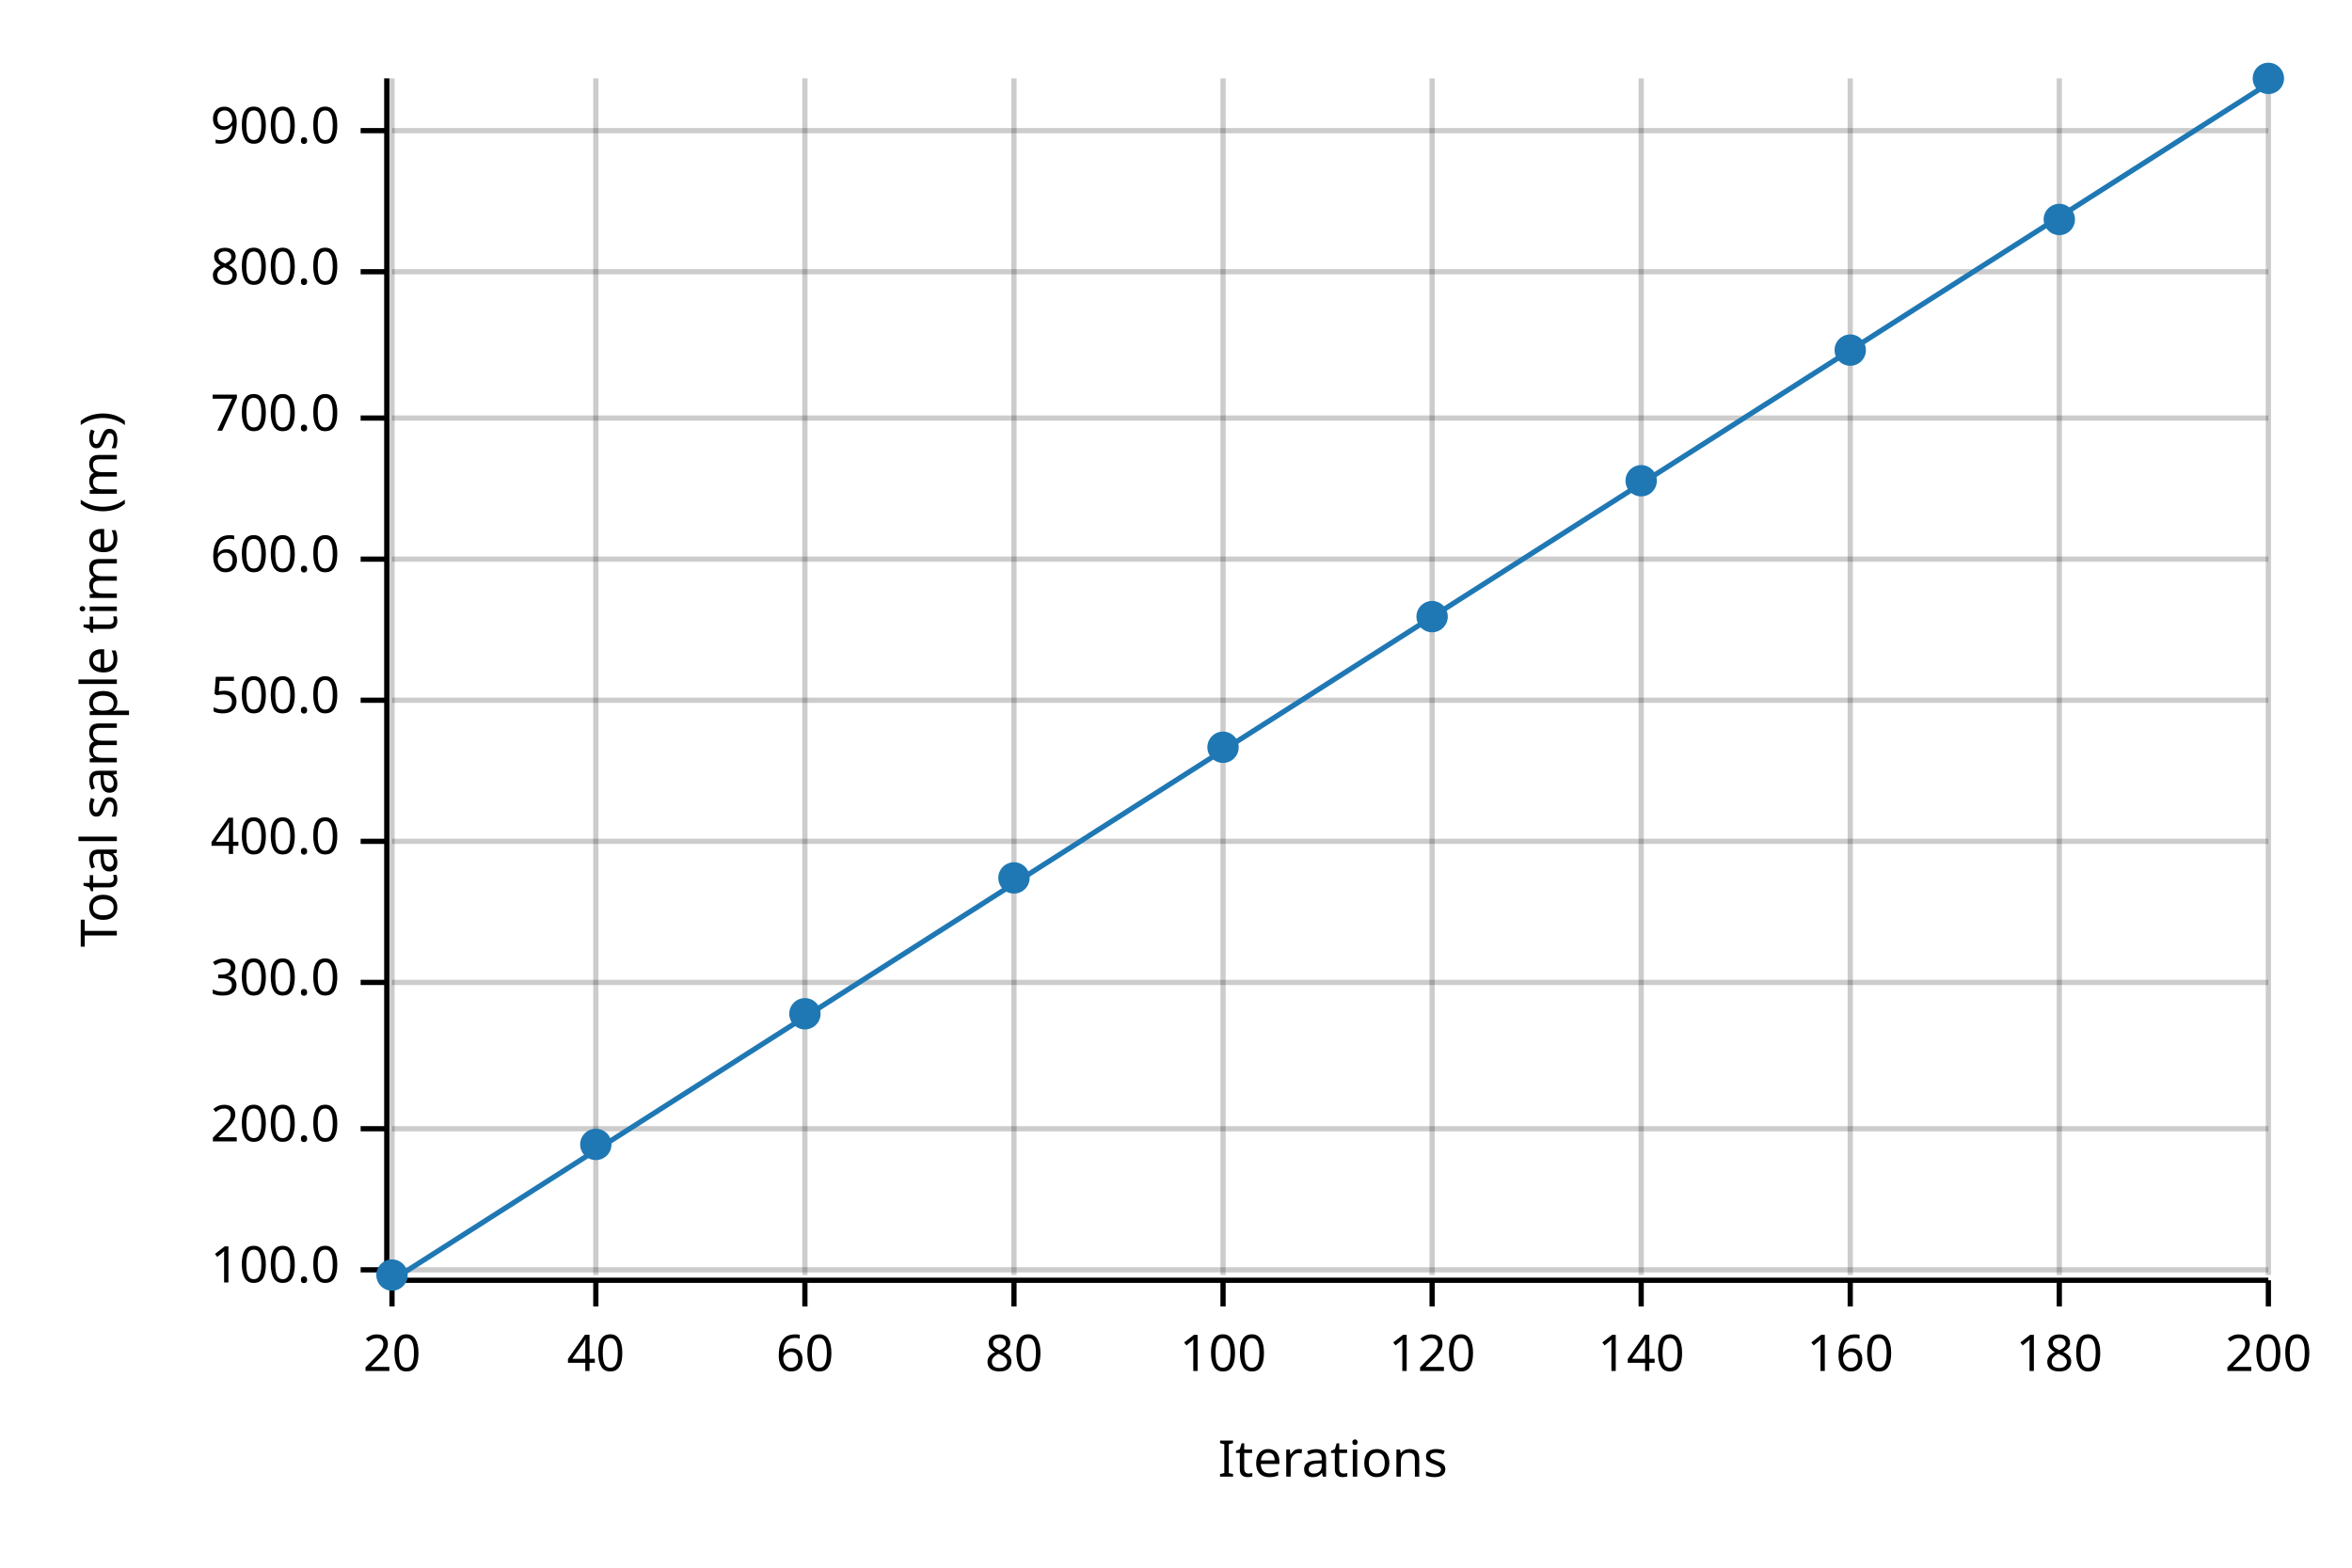
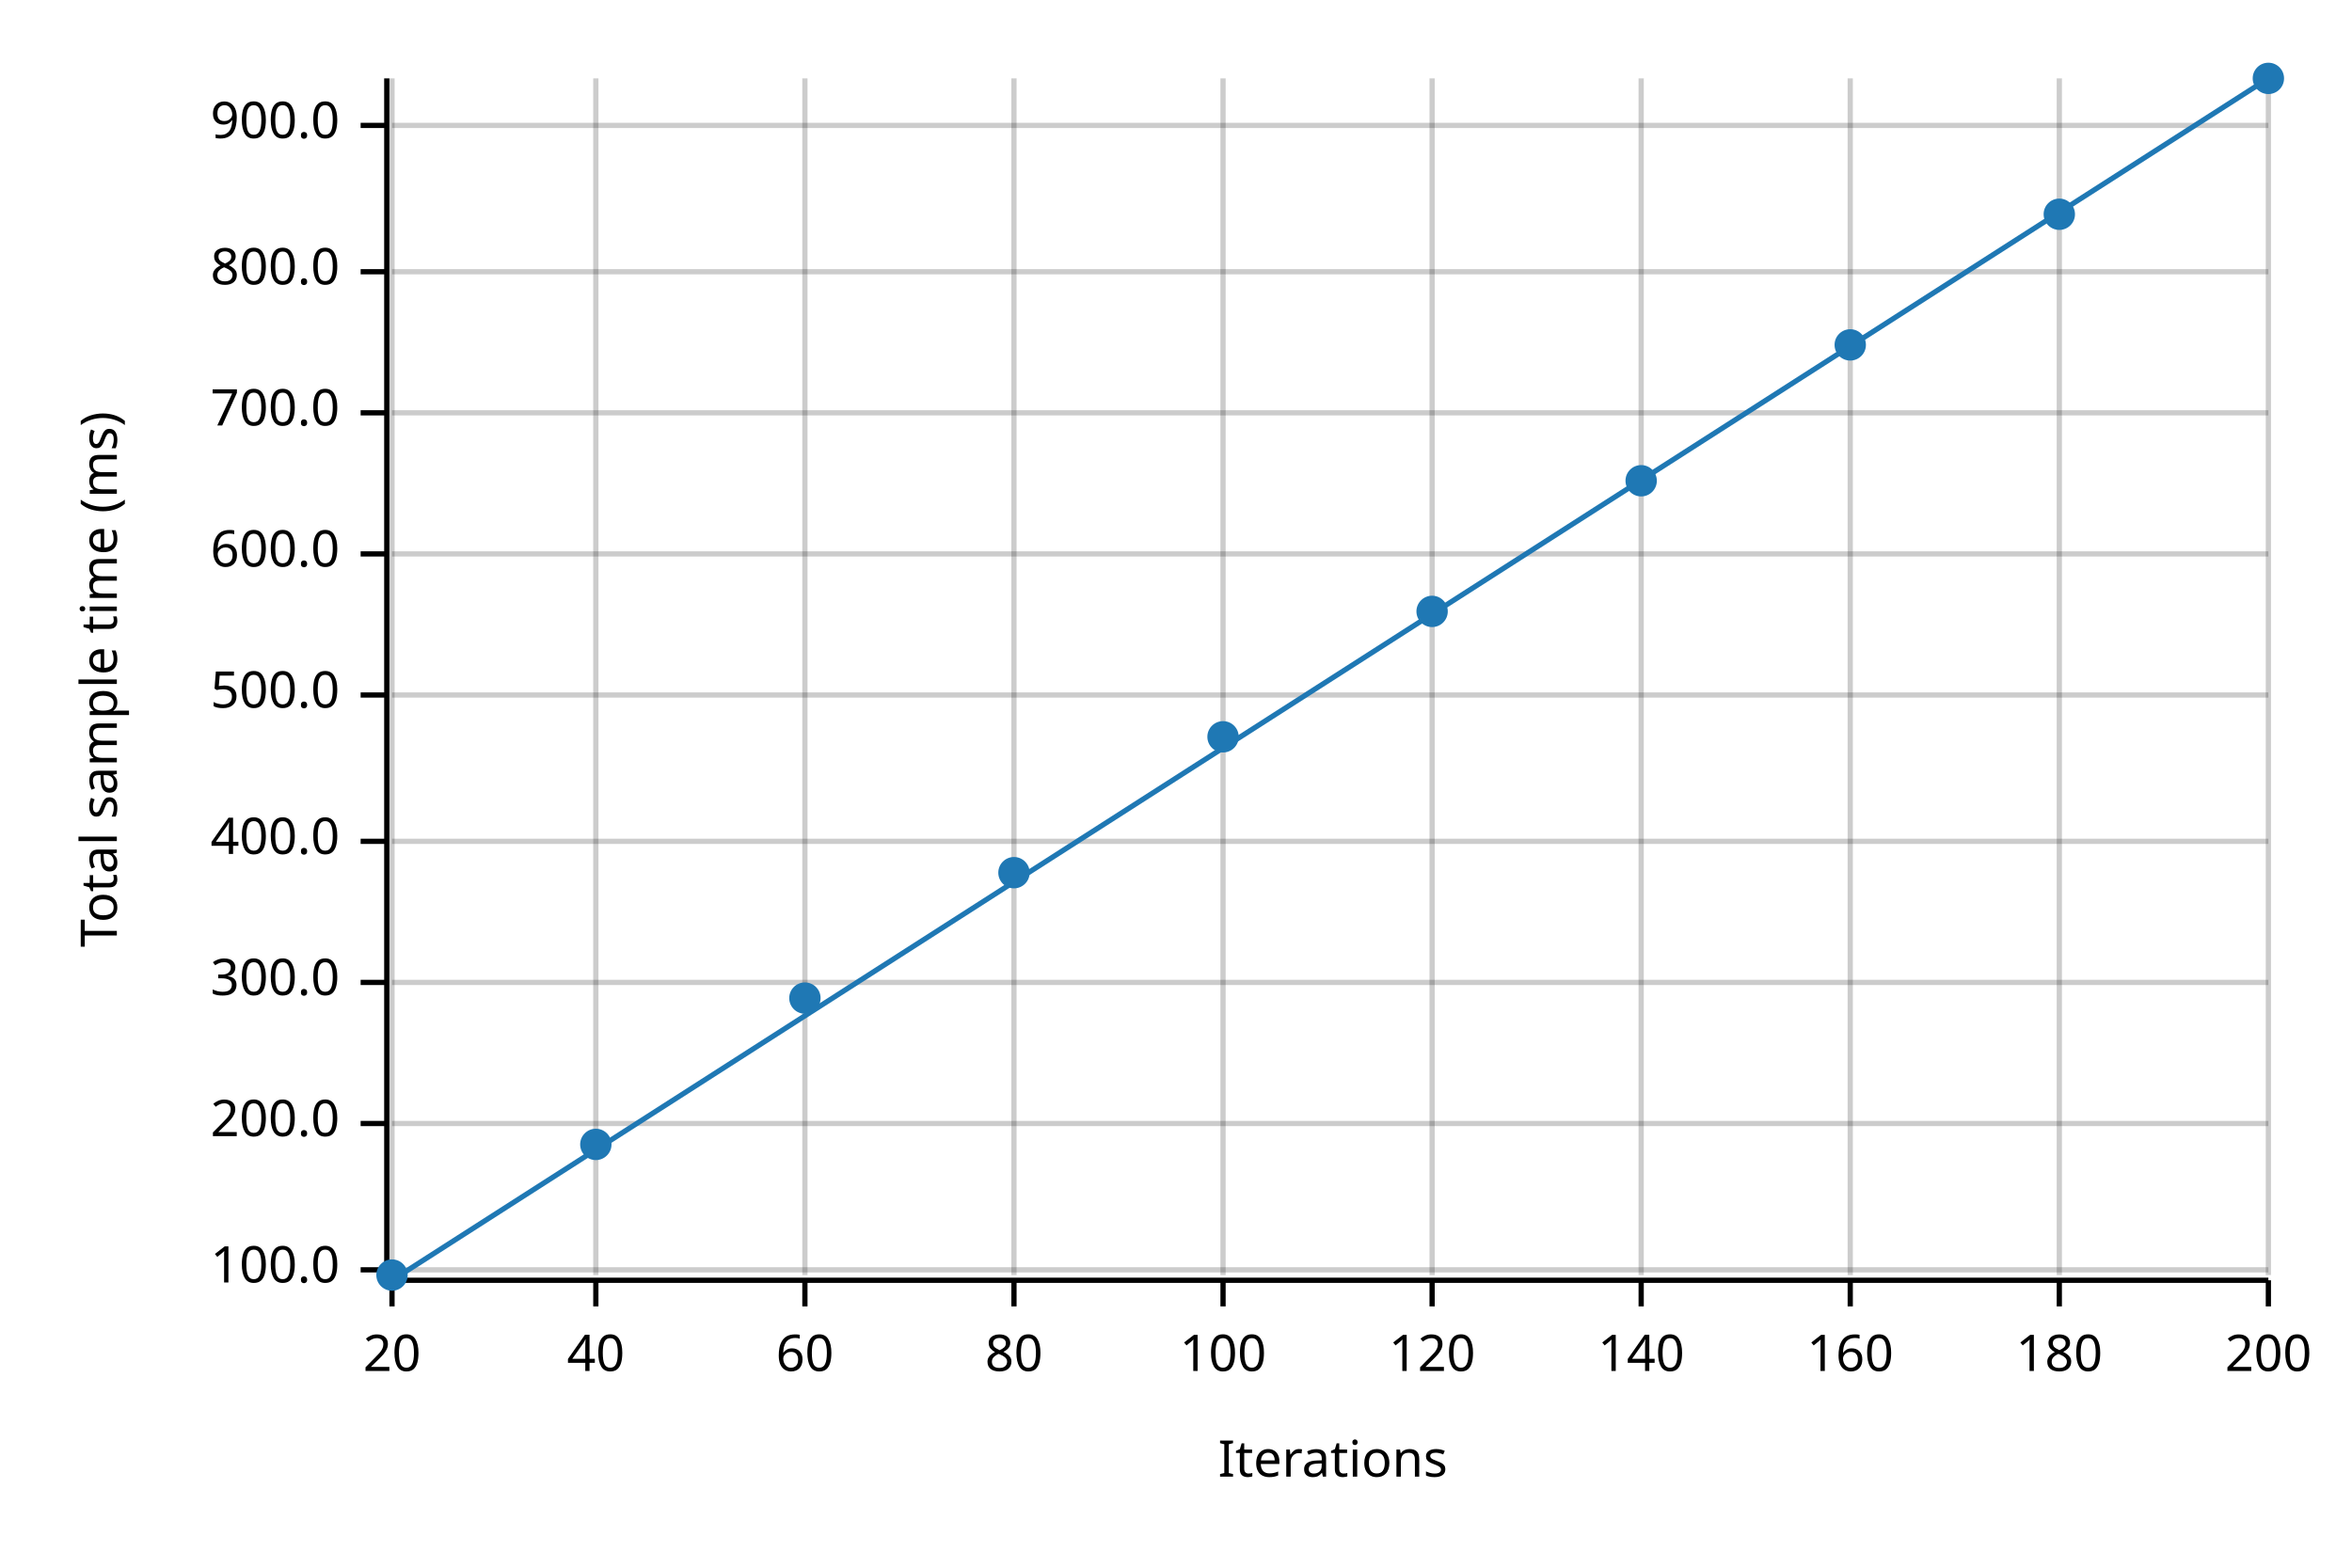
<svg xmlns="http://www.w3.org/2000/svg" width="450" height="300" viewBox="0 0 450 300">
  <text x="15" y="130" dy="0.76em" text-anchor="middle" font-family="sans-serif" font-size="9.677" opacity="1" fill="#000000" transform="rotate(270, 15, 130)">
Total sample time (ms)
</text>
  <text x="255" y="285" dy="-0.5ex" text-anchor="middle" font-family="sans-serif" font-size="9.677" opacity="1" fill="#000000">
Iterations
</text>
  <line opacity="0.2" stroke="#000000" stroke-width="1" x1="75" y1="244" x2="75" y2="15" />
  <line opacity="0.2" stroke="#000000" stroke-width="1" x1="114" y1="244" x2="114" y2="15" />
  <line opacity="0.2" stroke="#000000" stroke-width="1" x1="154" y1="244" x2="154" y2="15" />
  <line opacity="0.2" stroke="#000000" stroke-width="1" x1="194" y1="244" x2="194" y2="15" />
  <line opacity="0.2" stroke="#000000" stroke-width="1" x1="234" y1="244" x2="234" y2="15" />
  <line opacity="0.2" stroke="#000000" stroke-width="1" x1="274" y1="244" x2="274" y2="15" />
  <line opacity="0.2" stroke="#000000" stroke-width="1" x1="314" y1="244" x2="314" y2="15" />
  <line opacity="0.2" stroke="#000000" stroke-width="1" x1="354" y1="244" x2="354" y2="15" />
  <line opacity="0.2" stroke="#000000" stroke-width="1" x1="394" y1="244" x2="394" y2="15" />
  <line opacity="0.2" stroke="#000000" stroke-width="1" x1="434" y1="244" x2="434" y2="15" />
  <line opacity="0.2" stroke="#000000" stroke-width="1" x1="75" y1="243" x2="434" y2="243" />
-   <line opacity="0.2" stroke="#000000" stroke-width="1" x1="75" y1="216" x2="434" y2="216" />
+   <line opacity="0.2" stroke="#000000" stroke-width="1" x1="75" y1="215" x2="434" y2="215" />
  <line opacity="0.2" stroke="#000000" stroke-width="1" x1="75" y1="188" x2="434" y2="188" />
  <line opacity="0.2" stroke="#000000" stroke-width="1" x1="75" y1="161" x2="434" y2="161" />
-   <line opacity="0.2" stroke="#000000" stroke-width="1" x1="75" y1="134" x2="434" y2="134" />
-   <line opacity="0.2" stroke="#000000" stroke-width="1" x1="75" y1="107" x2="434" y2="107" />
-   <line opacity="0.2" stroke="#000000" stroke-width="1" x1="75" y1="80" x2="434" y2="80" />
+   <line opacity="0.2" stroke="#000000" stroke-width="1" x1="75" y1="133" x2="434" y2="133" />
+   <line opacity="0.2" stroke="#000000" stroke-width="1" x1="75" y1="106" x2="434" y2="106" />
+   <line opacity="0.2" stroke="#000000" stroke-width="1" x1="75" y1="79" x2="434" y2="79" />
  <line opacity="0.2" stroke="#000000" stroke-width="1" x1="75" y1="52" x2="434" y2="52" />
-   <line opacity="0.2" stroke="#000000" stroke-width="1" x1="75" y1="25" x2="434" y2="25" />
+   <line opacity="0.2" stroke="#000000" stroke-width="1" x1="75" y1="24" x2="434" y2="24" />
  <polyline fill="none" opacity="1" stroke="#000000" stroke-width="1" points="74,15 74,244 " />
  <text x="65" y="243" dy="0.5ex" text-anchor="end" font-family="sans-serif" font-size="9.677" opacity="1" fill="#000000">
100.0
</text>
  <polyline fill="none" opacity="1" stroke="#000000" stroke-width="1" points="69,243 74,243 " />
-   <text x="65" y="216" dy="0.5ex" text-anchor="end" font-family="sans-serif" font-size="9.677" opacity="1" fill="#000000">
+   <text x="65" y="215" dy="0.5ex" text-anchor="end" font-family="sans-serif" font-size="9.677" opacity="1" fill="#000000">
200.0
</text>
-   <polyline fill="none" opacity="1" stroke="#000000" stroke-width="1" points="69,216 74,216 " />
+   <polyline fill="none" opacity="1" stroke="#000000" stroke-width="1" points="69,215 74,215 " />
  <text x="65" y="188" dy="0.5ex" text-anchor="end" font-family="sans-serif" font-size="9.677" opacity="1" fill="#000000">
300.0
</text>
  <polyline fill="none" opacity="1" stroke="#000000" stroke-width="1" points="69,188 74,188 " />
  <text x="65" y="161" dy="0.5ex" text-anchor="end" font-family="sans-serif" font-size="9.677" opacity="1" fill="#000000">
400.0
</text>
  <polyline fill="none" opacity="1" stroke="#000000" stroke-width="1" points="69,161 74,161 " />
-   <text x="65" y="134" dy="0.5ex" text-anchor="end" font-family="sans-serif" font-size="9.677" opacity="1" fill="#000000">
+   <text x="65" y="133" dy="0.5ex" text-anchor="end" font-family="sans-serif" font-size="9.677" opacity="1" fill="#000000">
500.0
</text>
-   <polyline fill="none" opacity="1" stroke="#000000" stroke-width="1" points="69,134 74,134 " />
-   <text x="65" y="107" dy="0.5ex" text-anchor="end" font-family="sans-serif" font-size="9.677" opacity="1" fill="#000000">
+   <polyline fill="none" opacity="1" stroke="#000000" stroke-width="1" points="69,133 74,133 " />
+   <text x="65" y="106" dy="0.5ex" text-anchor="end" font-family="sans-serif" font-size="9.677" opacity="1" fill="#000000">
600.0
</text>
-   <polyline fill="none" opacity="1" stroke="#000000" stroke-width="1" points="69,107 74,107 " />
-   <text x="65" y="80" dy="0.5ex" text-anchor="end" font-family="sans-serif" font-size="9.677" opacity="1" fill="#000000">
+   <polyline fill="none" opacity="1" stroke="#000000" stroke-width="1" points="69,106 74,106 " />
+   <text x="65" y="79" dy="0.5ex" text-anchor="end" font-family="sans-serif" font-size="9.677" opacity="1" fill="#000000">
700.0
</text>
-   <polyline fill="none" opacity="1" stroke="#000000" stroke-width="1" points="69,80 74,80 " />
+   <polyline fill="none" opacity="1" stroke="#000000" stroke-width="1" points="69,79 74,79 " />
  <text x="65" y="52" dy="0.5ex" text-anchor="end" font-family="sans-serif" font-size="9.677" opacity="1" fill="#000000">
800.0
</text>
  <polyline fill="none" opacity="1" stroke="#000000" stroke-width="1" points="69,52 74,52 " />
-   <text x="65" y="25" dy="0.5ex" text-anchor="end" font-family="sans-serif" font-size="9.677" opacity="1" fill="#000000">
+   <text x="65" y="24" dy="0.5ex" text-anchor="end" font-family="sans-serif" font-size="9.677" opacity="1" fill="#000000">
900.0
</text>
-   <polyline fill="none" opacity="1" stroke="#000000" stroke-width="1" points="69,25 74,25 " />
+   <polyline fill="none" opacity="1" stroke="#000000" stroke-width="1" points="69,24 74,24 " />
  <polyline fill="none" opacity="1" stroke="#000000" stroke-width="1" points="75,245 434,245 " />
  <text x="75" y="255" dy="0.76em" text-anchor="middle" font-family="sans-serif" font-size="9.677" opacity="1" fill="#000000">
20
</text>
  <polyline fill="none" opacity="1" stroke="#000000" stroke-width="1" points="75,245 75,250 " />
  <text x="114" y="255" dy="0.76em" text-anchor="middle" font-family="sans-serif" font-size="9.677" opacity="1" fill="#000000">
40
</text>
  <polyline fill="none" opacity="1" stroke="#000000" stroke-width="1" points="114,245 114,250 " />
  <text x="154" y="255" dy="0.76em" text-anchor="middle" font-family="sans-serif" font-size="9.677" opacity="1" fill="#000000">
60
</text>
  <polyline fill="none" opacity="1" stroke="#000000" stroke-width="1" points="154,245 154,250 " />
  <text x="194" y="255" dy="0.76em" text-anchor="middle" font-family="sans-serif" font-size="9.677" opacity="1" fill="#000000">
80
</text>
  <polyline fill="none" opacity="1" stroke="#000000" stroke-width="1" points="194,245 194,250 " />
  <text x="234" y="255" dy="0.76em" text-anchor="middle" font-family="sans-serif" font-size="9.677" opacity="1" fill="#000000">
100
</text>
  <polyline fill="none" opacity="1" stroke="#000000" stroke-width="1" points="234,245 234,250 " />
  <text x="274" y="255" dy="0.76em" text-anchor="middle" font-family="sans-serif" font-size="9.677" opacity="1" fill="#000000">
120
</text>
  <polyline fill="none" opacity="1" stroke="#000000" stroke-width="1" points="274,245 274,250 " />
  <text x="314" y="255" dy="0.76em" text-anchor="middle" font-family="sans-serif" font-size="9.677" opacity="1" fill="#000000">
140
</text>
  <polyline fill="none" opacity="1" stroke="#000000" stroke-width="1" points="314,245 314,250 " />
  <text x="354" y="255" dy="0.76em" text-anchor="middle" font-family="sans-serif" font-size="9.677" opacity="1" fill="#000000">
160
</text>
  <polyline fill="none" opacity="1" stroke="#000000" stroke-width="1" points="354,245 354,250 " />
  <text x="394" y="255" dy="0.76em" text-anchor="middle" font-family="sans-serif" font-size="9.677" opacity="1" fill="#000000">
180
</text>
  <polyline fill="none" opacity="1" stroke="#000000" stroke-width="1" points="394,245 394,250 " />
  <text x="434" y="255" dy="0.76em" text-anchor="middle" font-family="sans-serif" font-size="9.677" opacity="1" fill="#000000">
200
</text>
  <polyline fill="none" opacity="1" stroke="#000000" stroke-width="1" points="434,245 434,250 " />
  <circle cx="75" cy="244" r="3" opacity="1" fill="#1F78B4" stroke="none" stroke-width="1" />
  <circle cx="114" cy="219" r="3" opacity="1" fill="#1F78B4" stroke="none" stroke-width="1" />
-   <circle cx="154" cy="194" r="3" opacity="1" fill="#1F78B4" stroke="none" stroke-width="1" />
-   <circle cx="194" cy="168" r="3" opacity="1" fill="#1F78B4" stroke="none" stroke-width="1" />
-   <circle cx="234" cy="143" r="3" opacity="1" fill="#1F78B4" stroke="none" stroke-width="1" />
-   <circle cx="274" cy="118" r="3" opacity="1" fill="#1F78B4" stroke="none" stroke-width="1" />
+   <circle cx="154" cy="191" r="3" opacity="1" fill="#1F78B4" stroke="none" stroke-width="1" />
+   <circle cx="194" cy="167" r="3" opacity="1" fill="#1F78B4" stroke="none" stroke-width="1" />
+   <circle cx="234" cy="141" r="3" opacity="1" fill="#1F78B4" stroke="none" stroke-width="1" />
+   <circle cx="274" cy="117" r="3" opacity="1" fill="#1F78B4" stroke="none" stroke-width="1" />
  <circle cx="314" cy="92" r="3" opacity="1" fill="#1F78B4" stroke="none" stroke-width="1" />
-   <circle cx="354" cy="67" r="3" opacity="1" fill="#1F78B4" stroke="none" stroke-width="1" />
-   <circle cx="394" cy="42" r="3" opacity="1" fill="#1F78B4" stroke="none" stroke-width="1" />
+   <circle cx="354" cy="66" r="3" opacity="1" fill="#1F78B4" stroke="none" stroke-width="1" />
+   <circle cx="394" cy="41" r="3" opacity="1" fill="#1F78B4" stroke="none" stroke-width="1" />
  <circle cx="434" cy="15" r="3" opacity="1" fill="#1F78B4" stroke="none" stroke-width="1" />
-   <polyline fill="none" opacity="1" stroke="#1F78B4" stroke-width="1" points="75,245 434,16 " />
-   <polygon opacity="0.25" fill="#1F78B4" points="75,245 434,16 434,16 " />
+   <polyline fill="none" opacity="1" stroke="#1F78B4" stroke-width="1" points="75,245 434,15 " />
+   <polygon opacity="0.25" fill="#1F78B4" points="75,245 434,15 434,15 " />
</svg>
